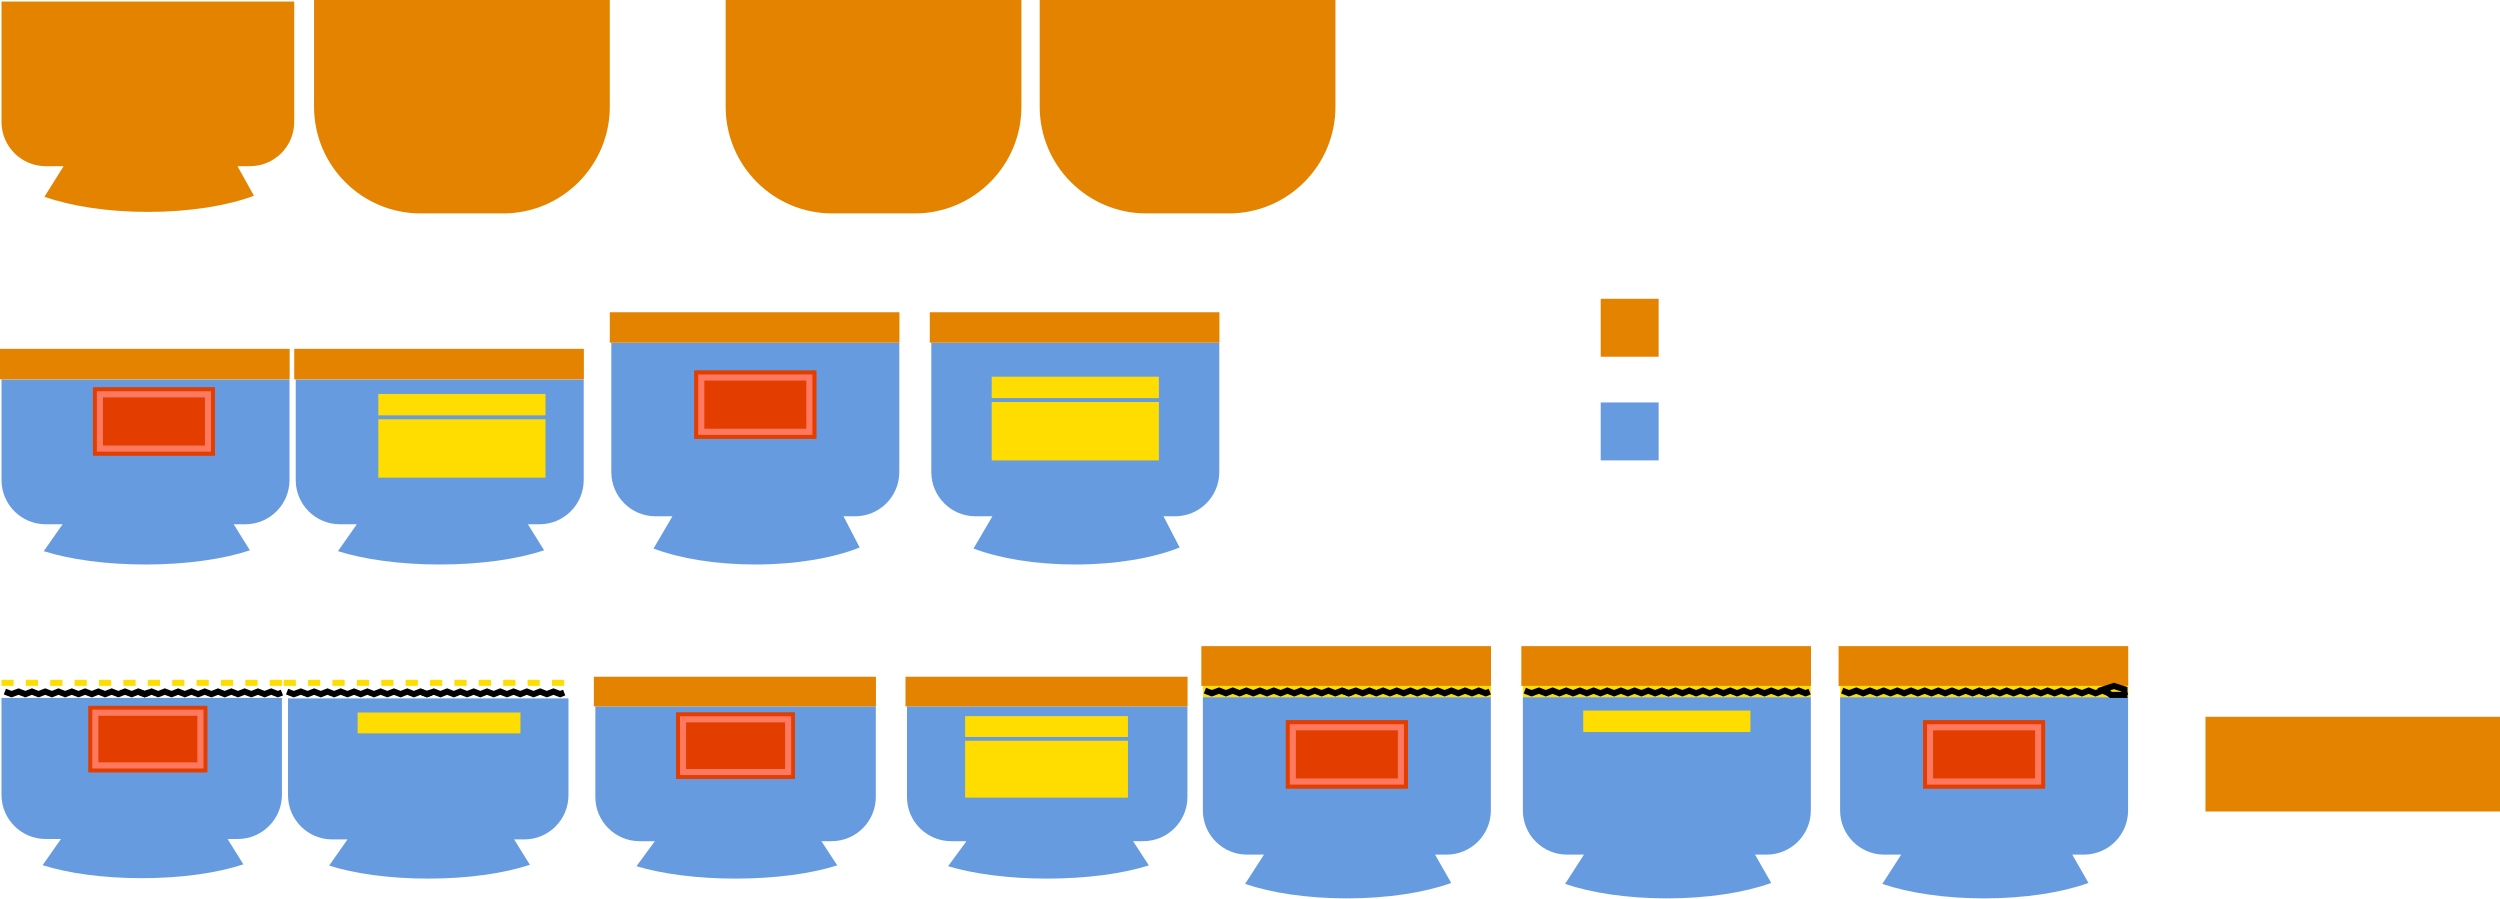
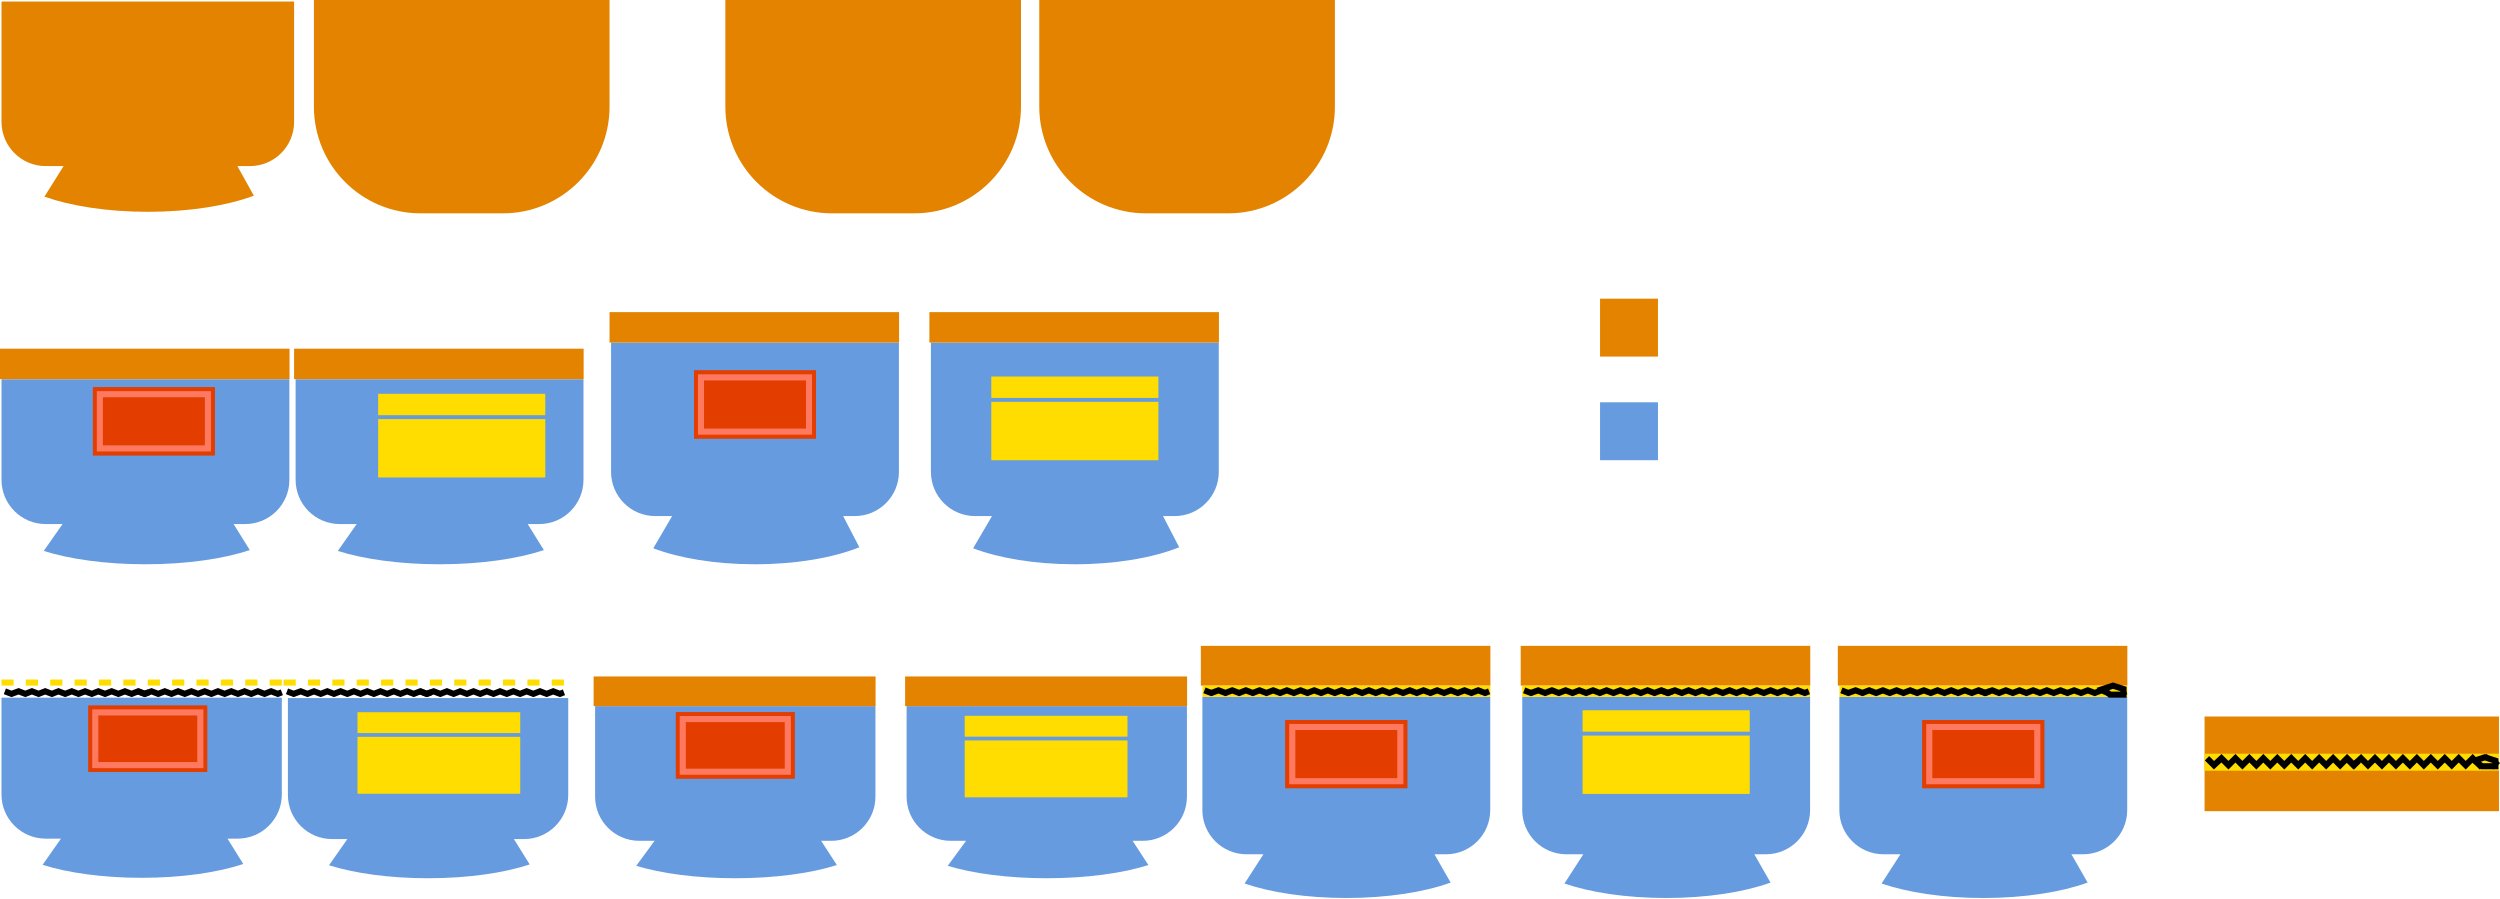
- <svg xmlns="http://www.w3.org/2000/svg" width="819.949" height="294.651" viewBox="0 0 819.949 294.651">
-   <g id="Grupo_1107076" data-name="Grupo 1107076" transform="translate(-390.051 -11293.546)">
-     <path id="Rectángulo_402196" data-name="Rectángulo 402196" d="M0,0H97a0,0,0,0,1,0,0V35A35,35,0,0,1,62,70H35A35,35,0,0,1,0,35V0A0,0,0,0,1,0,0Z" transform="translate(493.051 11293.546)" fill="#e38300" />
-     <path id="Rectángulo_402197" data-name="Rectángulo 402197" d="M0,0H97a0,0,0,0,1,0,0V35A35,35,0,0,1,62,70H35A35,35,0,0,1,0,35V0A0,0,0,0,1,0,0Z" transform="translate(628.051 11293.546)" fill="#e38300" />
-     <path id="Rectángulo_402198" data-name="Rectángulo 402198" d="M0,0H97a0,0,0,0,1,0,0V35A35,35,0,0,1,62,70H35A35,35,0,0,1,0,35V0A0,0,0,0,1,0,0Z" transform="translate(731.051 11293.546)" fill="#e38300" />
-     <path id="Unión_15" data-name="Unión 15" d="M8108.628,11672.527l6.287-10.028h-5.865a14.5,14.5,0,0,1-14.5-14.5v-39.5h96v39.5a14.5,14.5,0,0,1-14.5,14.5h-4.106l5.4,9.712c-8.745,3.259-21.1,5.29-34.8,5.29C8129.307,11677.5,8117.315,11675.6,8108.628,11672.527Z" transform="translate(-7704 -314.454)" fill="#e38300" />
-     <path id="Unión_16" data-name="Unión 16" d="M8108.4,11664.825l6.184-8.82h-5.537a14.5,14.5,0,0,1-14.5-14.5v-33H8189v33a14.5,14.5,0,0,1-14.5,14.5h-3.8l5.313,8.542c-8.6,2.864-20.758,4.654-34.232,4.654C8128.745,11669.2,8116.945,11667.528,8108.4,11664.825Z" transform="translate(-7704 -190.508)" fill="#669bdf" />
-     <path id="Unión_20" data-name="Unión 20" d="M13.489,54.853l6.023-8.59H14.5A14.5,14.5,0,0,1,0,31.763V0H91.983V31.763a14.5,14.5,0,0,1-14.5,14.5H74.158l5.174,8.319c-8.379,2.792-20.218,4.533-33.339,4.533C33.3,59.115,21.811,57.486,13.489,54.853Z" transform="translate(390.538 11522.456)" fill="#669bdf" />
-     <path id="Unión_19" data-name="Unión 19" d="M13.851,67.493l6.185-10.57H14.5A14.5,14.5,0,0,1,0,42.422V0H94.451V42.422a14.5,14.5,0,0,1-14.5,14.5h-3.8l5.313,10.236c-8.6,3.434-20.759,5.577-34.232,5.577C34.195,72.735,22.4,70.732,13.851,67.493Z" transform="translate(590.551 11405.957)" fill="#669bdf" />
-     <path id="Unión_25" data-name="Unión 25" d="M13.851,61.246l6.185-9.592H14.5A14.5,14.5,0,0,1,0,37.154V0H94.451V37.154a14.5,14.5,0,0,1-14.5,14.5h-3.8l5.313,9.289C72.855,64.058,60.7,66,47.227,66,34.195,66,22.4,64.185,13.851,61.246Z" transform="translate(784.568 11522.194)" fill="#669bdf" />
-     <path id="Unión_26" data-name="Unión 26" d="M13.851,61.246l6.185-9.592H14.5A14.5,14.5,0,0,1,0,37.154V0H94.451V37.154a14.5,14.5,0,0,1-14.5,14.5h-3.8l5.313,9.289C72.855,64.058,60.7,66,47.227,66,34.195,66,22.4,64.185,13.851,61.246Z" transform="translate(993.568 11522.194)" fill="#669bdf" />
-     <path id="Unión_22" data-name="Unión 22" d="M13.489,52.4l6.023-8.206H14.5A14.5,14.5,0,0,1,0,29.693V0H91.983V29.693a14.5,14.5,0,0,1-14.5,14.5H74.157l5.174,7.947c-8.379,2.666-20.218,4.33-33.339,4.33C33.3,56.47,21.811,54.914,13.489,52.4Z" transform="translate(585.313 11525.24)" fill="#669bdf" />
-     <path id="Unión_17" data-name="Unión 17" d="M8108.4,11664.825l6.184-8.82h-5.537a14.5,14.5,0,0,1-14.5-14.5v-33H8189v33a14.5,14.5,0,0,1-14.5,14.5h-3.8l5.313,8.542c-8.6,2.864-20.758,4.654-34.232,4.654C8128.745,11669.2,8116.945,11667.528,8108.4,11664.825Z" transform="translate(-7607.502 -190.508)" fill="#669bdf" />
-     <path id="Unión_21" data-name="Unión 21" d="M13.489,54.853l6.023-8.59H14.5A14.5,14.5,0,0,1,0,31.763V0H91.983V31.763a14.5,14.5,0,0,1-14.5,14.5H74.158l5.174,8.319c-8.379,2.792-20.218,4.533-33.339,4.533C33.3,59.115,21.811,57.486,13.489,54.853Z" transform="translate(484.515 11522.596)" fill="#669bdf" />
-     <path id="Unión_18" data-name="Unión 18" d="M13.851,67.493l6.185-10.57H14.5A14.5,14.5,0,0,1,0,42.422V0H94.451V42.422a14.5,14.5,0,0,1-14.5,14.5h-3.8l5.313,10.236c-8.6,3.434-20.759,5.577-34.232,5.577C34.195,72.735,22.4,70.732,13.851,67.493Z" transform="translate(695.5 11405.957)" fill="#669bdf" />
-     <path id="Unión_24" data-name="Unión 24" d="M13.851,61.246l6.185-9.592H14.5A14.5,14.5,0,0,1,0,37.154V0H94.451V37.154a14.5,14.5,0,0,1-14.5,14.5h-3.8l5.313,9.289C72.855,64.058,60.7,66,47.227,66,34.195,66,22.4,64.185,13.851,61.246Z" transform="translate(889.518 11522.194)" fill="#669bdf" />
-     <path id="Unión_23" data-name="Unión 23" d="M13.489,52.4l6.023-8.206H14.5A14.5,14.5,0,0,1,0,29.693V0H91.983V29.693a14.5,14.5,0,0,1-14.5,14.5H74.157l5.174,7.947c-8.379,2.666-20.218,4.33-33.339,4.33C33.3,56.47,21.811,54.914,13.489,52.4Z" transform="translate(687.52 11525.24)" fill="#669bdf" />
-     <rect id="Rectángulo_402202" data-name="Rectángulo 402202" width="95" height="10" transform="translate(390.051 11407.957)" fill="#e38300" />
-     <rect id="Rectángulo_402212" data-name="Rectángulo 402212" width="95" height="10" transform="translate(590.051 11395.957)" fill="#e38300" />
-     <rect id="Rectángulo_402230" data-name="Rectángulo 402230" width="95" height="13.058" transform="translate(784.068 11505.462)" fill="#e38300" />
-     <rect id="Rectángulo_402234" data-name="Rectángulo 402234" width="95" height="13.058" transform="translate(993.068 11505.462)" fill="#e38300" />
-     <rect id="Rectángulo_402223" data-name="Rectángulo 402223" width="92.518" height="9.739" transform="translate(584.826 11515.502)" fill="#e38300" />
-     <rect id="Rectángulo_402206" data-name="Rectángulo 402206" width="95" height="10" transform="translate(486.549 11407.957)" fill="#e38300" />
-     <rect id="Rectángulo_402208" data-name="Rectángulo 402208" width="95" height="10" transform="translate(695 11395.957)" fill="#e38300" />
-     <rect id="Rectángulo_402226" data-name="Rectángulo 402226" width="95" height="13.058" transform="translate(889.018 11505.462)" fill="#e38300" />
-     <rect id="Rectángulo_402224" data-name="Rectángulo 402224" width="92.518" height="9.739" transform="translate(687.033 11515.502)" fill="#e38300" />
-     <rect id="Rectángulo_402101" data-name="Rectángulo 402101" width="96.599" height="31.061" transform="translate(1113.401 11528.643)" fill="#e38300" />
-     <g id="Grupo_1106618" data-name="Grupo 1106618" transform="translate(420.539 11420.603)">
-       <g id="Rectángulo_402022" data-name="Rectángulo 402022" transform="translate(0 0)" fill="#e33d00" stroke="#e33d00" stroke-width="1">
-         <rect width="40.006" height="22.35" stroke="none" />
-         <rect x="0.5" y="0.5" width="39.006" height="21.35" fill="none" />
+ <svg xmlns="http://www.w3.org/2000/svg" width="820.287" height="294.651" viewBox="0 0 820.287 294.651">
+   <g id="Grupo_1107071" data-name="Grupo 1107071" transform="translate(-390.051 -11293.546)">
+     <g id="Grupo_1107069" data-name="Grupo 1107069">
+       <path id="Rectángulo_402196" data-name="Rectángulo 402196" d="M0,0H97a0,0,0,0,1,0,0V35A35,35,0,0,1,62,70H35A35,35,0,0,1,0,35V0A0,0,0,0,1,0,0Z" transform="translate(493.051 11293.546)" fill="#e38300" />
+       <path id="Rectángulo_402197" data-name="Rectángulo 402197" d="M0,0H97a0,0,0,0,1,0,0V35A35,35,0,0,1,62,70H35A35,35,0,0,1,0,35V0A0,0,0,0,1,0,0Z" transform="translate(628.051 11293.546)" fill="#e38300" />
+       <path id="Rectángulo_402198" data-name="Rectángulo 402198" d="M0,0H97a0,0,0,0,1,0,0V35A35,35,0,0,1,62,70H35A35,35,0,0,1,0,35V0A0,0,0,0,1,0,0Z" transform="translate(731.051 11293.546)" fill="#e38300" />
+       <path id="Unión_15" data-name="Unión 15" d="M8108.628,11672.527l6.287-10.028h-5.865a14.5,14.5,0,0,1-14.5-14.5v-39.5h96v39.5a14.5,14.5,0,0,1-14.5,14.5h-4.106l5.4,9.712c-8.745,3.259-21.1,5.29-34.8,5.29C8129.307,11677.5,8117.315,11675.6,8108.628,11672.527Z" transform="translate(-7704 -314.454)" fill="#e38300" />
+       <path id="Unión_16" data-name="Unión 16" d="M8108.4,11664.825l6.184-8.82h-5.537a14.5,14.5,0,0,1-14.5-14.5v-33H8189v33a14.5,14.5,0,0,1-14.5,14.5h-3.8l5.313,8.542c-8.6,2.864-20.758,4.654-34.232,4.654C8128.745,11669.2,8116.945,11667.528,8108.4,11664.825Z" transform="translate(-7704 -190.508)" fill="#669bdf" />
+       <path id="Unión_20" data-name="Unión 20" d="M13.489,54.853l6.023-8.59H14.5A14.5,14.5,0,0,1,0,31.763V0H91.983V31.763a14.5,14.5,0,0,1-14.5,14.5H74.158l5.174,8.319c-8.379,2.792-20.218,4.533-33.339,4.533C33.3,59.115,21.811,57.486,13.489,54.853Z" transform="translate(390.538 11522.456)" fill="#669bdf" />
+       <path id="Unión_19" data-name="Unión 19" d="M13.851,67.493l6.185-10.57H14.5A14.5,14.5,0,0,1,0,42.422V0H94.451V42.422a14.5,14.5,0,0,1-14.5,14.5h-3.8l5.313,10.236c-8.6,3.434-20.759,5.577-34.232,5.577C34.195,72.735,22.4,70.732,13.851,67.493Z" transform="translate(590.551 11405.957)" fill="#669bdf" />
+       <path id="Unión_25" data-name="Unión 25" d="M13.851,61.246l6.185-9.592H14.5A14.5,14.5,0,0,1,0,37.154V0H94.451V37.154a14.5,14.5,0,0,1-14.5,14.5h-3.8l5.313,9.289C72.855,64.058,60.7,66,47.227,66,34.195,66,22.4,64.185,13.851,61.246Z" transform="translate(784.568 11522.194)" fill="#669bdf" />
+       <path id="Unión_26" data-name="Unión 26" d="M13.851,61.246l6.185-9.592H14.5A14.5,14.5,0,0,1,0,37.154V0H94.451V37.154a14.5,14.5,0,0,1-14.5,14.5h-3.8l5.313,9.289C72.855,64.058,60.7,66,47.227,66,34.195,66,22.4,64.185,13.851,61.246Z" transform="translate(993.568 11522.194)" fill="#669bdf" />
+       <path id="Unión_22" data-name="Unión 22" d="M13.489,52.4l6.023-8.206H14.5A14.5,14.5,0,0,1,0,29.693V0H91.983V29.693a14.5,14.5,0,0,1-14.5,14.5H74.157l5.174,7.947c-8.379,2.666-20.218,4.33-33.339,4.33C33.3,56.47,21.811,54.914,13.489,52.4Z" transform="translate(585.313 11525.24)" fill="#669bdf" />
+       <path id="Unión_17" data-name="Unión 17" d="M8108.4,11664.825l6.184-8.82h-5.537a14.5,14.5,0,0,1-14.5-14.5v-33H8189v33a14.5,14.5,0,0,1-14.5,14.5h-3.8l5.313,8.542c-8.6,2.864-20.758,4.654-34.232,4.654C8128.745,11669.2,8116.945,11667.528,8108.4,11664.825Z" transform="translate(-7607.502 -190.508)" fill="#669bdf" />
+       <path id="Unión_21" data-name="Unión 21" d="M13.489,54.853l6.023-8.59H14.5A14.5,14.5,0,0,1,0,31.763V0H91.983V31.763a14.5,14.5,0,0,1-14.5,14.5H74.158l5.174,8.319c-8.379,2.792-20.218,4.533-33.339,4.533C33.3,59.115,21.811,57.486,13.489,54.853Z" transform="translate(484.515 11522.596)" fill="#669bdf" />
+       <path id="Unión_18" data-name="Unión 18" d="M13.851,67.493l6.185-10.57H14.5A14.5,14.5,0,0,1,0,42.422V0H94.451V42.422a14.5,14.5,0,0,1-14.5,14.5h-3.8l5.313,10.236c-8.6,3.434-20.759,5.577-34.232,5.577C34.195,72.735,22.4,70.732,13.851,67.493Z" transform="translate(695.5 11405.957)" fill="#669bdf" />
+       <path id="Unión_24" data-name="Unión 24" d="M13.851,61.246l6.185-9.592H14.5A14.5,14.5,0,0,1,0,37.154V0H94.451V37.154a14.5,14.5,0,0,1-14.5,14.5h-3.8l5.313,9.289C72.855,64.058,60.7,66,47.227,66,34.195,66,22.4,64.185,13.851,61.246Z" transform="translate(889.518 11522.194)" fill="#669bdf" />
+       <path id="Unión_23" data-name="Unión 23" d="M13.489,52.4l6.023-8.206H14.5A14.5,14.5,0,0,1,0,29.693V0H91.983V29.693a14.5,14.5,0,0,1-14.5,14.5H74.157l5.174,7.947c-8.379,2.666-20.218,4.33-33.339,4.33C33.3,56.47,21.811,54.914,13.489,52.4Z" transform="translate(687.52 11525.24)" fill="#669bdf" />
+       <rect id="Rectángulo_402202" data-name="Rectángulo 402202" width="95" height="10" transform="translate(390.051 11407.957)" fill="#e38300" />
+       <rect id="Rectángulo_402212" data-name="Rectángulo 402212" width="95" height="10" transform="translate(590.051 11395.957)" fill="#e38300" />
+       <rect id="Rectángulo_402230" data-name="Rectángulo 402230" width="95" height="13.058" transform="translate(784.068 11505.462)" fill="#e38300" />
+       <rect id="Rectángulo_402234" data-name="Rectángulo 402234" width="95" height="13.058" transform="translate(993.068 11505.462)" fill="#e38300" />
+       <rect id="Rectángulo_402223" data-name="Rectángulo 402223" width="92.518" height="9.739" transform="translate(584.826 11515.502)" fill="#e38300" />
+       <rect id="Rectángulo_402206" data-name="Rectángulo 402206" width="95" height="10" transform="translate(486.549 11407.957)" fill="#e38300" />
+       <rect id="Rectángulo_402208" data-name="Rectángulo 402208" width="95" height="10" transform="translate(695 11395.957)" fill="#e38300" />
+       <rect id="Rectángulo_402226" data-name="Rectángulo 402226" width="95" height="13.058" transform="translate(889.018 11505.462)" fill="#e38300" />
+       <rect id="Rectángulo_402224" data-name="Rectángulo 402224" width="92.518" height="9.739" transform="translate(687.033 11515.502)" fill="#e38300" />
+       <rect id="Rectángulo_402101" data-name="Rectángulo 402101" width="96.599" height="31.061" transform="translate(1113.401 11528.643)" fill="#e38300" />
+       <rect id="Rectángulo_402107" data-name="Rectángulo 402107" width="96.599" height="5.579" transform="translate(1113.401 11540.84)" fill="#fd0" />
+       <g id="Grupo_1106511" data-name="Grupo 1106511" transform="translate(1114.198 11542.337)">
+         <path id="Trazado_891997" data-name="Trazado 891997" d="M-7367.559-8508.528l2.289,2.29,2.456-2.29,2.29,2.29,2.29-2.29,2.29,2.29,2.29-2.29,2.29,2.29,2.29-2.29,2.29,2.29,2.29-2.29,2.29,2.29,2.29-2.29,2.29,2.29,2.29-2.29,2.29,2.29,2.29-2.29,2.29,2.29,2.29-2.29,2.29,2.29,2.29-2.29,2.29,2.29,1.4-1.4" transform="translate(7367.559 8508.528)" fill="none" stroke="#000" stroke-width="2" />
+         <path id="Trazado_891998" data-name="Trazado 891998" d="M-7367.559-8508.528l2.289,2.29,2.456-2.29,2.29,2.29,2.29-2.29,2.29,2.29,2.29-2.29,2.29,2.29,2.29-2.29,2.29,2.29,2.29-2.29,2.29,2.29,2.29-2.29,2.29,2.29,2.29-2.29,2.29,2.29,2.29-2.29,2.29,2.29,2.29-2.29,2.29,2.29,2.29-2.29,2.29,2.29,1.4-1.4" transform="translate(7413.348 8508.528)" fill="none" stroke="#000" stroke-width="2" />
      </g>
-       <g id="Rectángulo_402023" data-name="Rectángulo 402023" transform="translate(1.277 1.277)" fill="#e33d00" stroke="#ff7960" stroke-width="2">
-         <rect width="37.452" height="19.796" stroke="none" />
-         <rect x="1" y="1" width="35.452" height="17.796" fill="none" />
+       <path id="Trazado_892053" data-name="Trazado 892053" d="M-7236.988-8511.694v1.831h-4.438l-2.372-1.831,3.359-1.111,1.775.572Z" transform="translate(8445.802 20054.82)" fill="#fd0" stroke="#000" stroke-width="2" />
+       <g id="Grupo_1106618" data-name="Grupo 1106618" transform="translate(420.539 11420.603)">
+         <g id="Rectángulo_402022" data-name="Rectángulo 402022" transform="translate(0 0)" fill="#e33d00" stroke="#e33d00" stroke-width="1">
+           <rect width="40.006" height="22.35" stroke="none" />
+           <rect x="0.5" y="0.5" width="39.006" height="21.35" fill="none" />
+         </g>
+         <g id="Rectángulo_402023" data-name="Rectángulo 402023" transform="translate(1.277 1.277)" fill="#e33d00" stroke="#ff7960" stroke-width="2">
+           <rect width="37.452" height="19.796" stroke="none" />
+           <rect x="1" y="1" width="35.452" height="17.796" fill="none" />
+         </g>
      </g>
+       <g id="Grupo_1106620" data-name="Grupo 1106620" transform="translate(419.069 11525.063)">
+         <g id="Rectángulo_402022-2" data-name="Rectángulo 402022" transform="translate(0 0)" fill="#e33d00" stroke="#e33d00" stroke-width="1">
+           <rect width="38.961" height="21.766" stroke="none" />
+           <rect x="0.5" y="0.5" width="37.961" height="20.766" fill="none" />
+         </g>
+         <g id="Rectángulo_402023-2" data-name="Rectángulo 402023" transform="translate(1.244 1.244)" fill="#e33d00" stroke="#ff7960" stroke-width="2">
+           <rect width="36.473" height="19.278" stroke="none" />
+           <rect x="1" y="1" width="34.473" height="17.278" fill="none" />
+         </g>
+       </g>
+       <g id="Grupo_1106619" data-name="Grupo 1106619" transform="translate(617.773 11415.091)">
+         <g id="Rectángulo_402022-3" data-name="Rectángulo 402022" transform="translate(0 0)" fill="#e33d00" stroke="#e33d00" stroke-width="1">
+           <rect width="40.006" height="22.35" stroke="none" />
+           <rect x="0.5" y="0.5" width="39.006" height="21.35" fill="none" />
+         </g>
+         <g id="Rectángulo_402023-3" data-name="Rectángulo 402023" transform="translate(1.277 1.277)" fill="#e33d00" stroke="#ff7960" stroke-width="2">
+           <rect width="37.452" height="19.796" stroke="none" />
+           <rect x="1" y="1" width="35.452" height="17.796" fill="none" />
+         </g>
+       </g>
+       <g id="Grupo_1106625" data-name="Grupo 1106625" transform="translate(811.791 11529.803)">
+         <g id="Rectángulo_402022-4" data-name="Rectángulo 402022" transform="translate(0 0)" fill="#e33d00" stroke="#e33d00" stroke-width="1">
+           <rect width="40.006" height="22.35" stroke="none" />
+           <rect x="0.5" y="0.5" width="39.006" height="21.35" fill="none" />
+         </g>
+         <g id="Rectángulo_402023-4" data-name="Rectángulo 402023" transform="translate(1.277 1.277)" fill="#e33d00" stroke="#ff7960" stroke-width="2">
+           <rect width="37.452" height="19.796" stroke="none" />
+           <rect x="1" y="1" width="35.452" height="17.796" fill="none" />
+         </g>
+       </g>
+       <g id="Grupo_1106628" data-name="Grupo 1106628" transform="translate(1020.791 11529.803)">
+         <g id="Rectángulo_402022-5" data-name="Rectángulo 402022" transform="translate(0 0)" fill="#e33d00" stroke="#e33d00" stroke-width="1">
+           <rect width="40.006" height="22.35" stroke="none" />
+           <rect x="0.5" y="0.5" width="39.006" height="21.35" fill="none" />
+         </g>
+         <g id="Rectángulo_402023-5" data-name="Rectángulo 402023" transform="translate(1.277 1.277)" fill="#e33d00" stroke="#ff7960" stroke-width="2">
+           <rect width="37.452" height="19.796" stroke="none" />
+           <rect x="1" y="1" width="35.452" height="17.796" fill="none" />
+         </g>
+       </g>
+       <g id="Grupo_1106621" data-name="Grupo 1106621" transform="translate(611.823 11527.233)">
+         <g id="Rectángulo_402022-6" data-name="Rectángulo 402022" transform="translate(0 0)" fill="#e33d00" stroke="#e33d00" stroke-width="1">
+           <rect width="38.961" height="21.766" stroke="none" />
+           <rect x="0.5" y="0.5" width="37.961" height="20.766" fill="none" />
+         </g>
+         <g id="Rectángulo_402023-6" data-name="Rectángulo 402023" transform="translate(1.244 1.244)" fill="#e33d00" stroke="#ff7960" stroke-width="2">
+           <rect width="36.473" height="19.278" stroke="none" />
+           <rect x="1" y="1" width="34.473" height="17.278" fill="none" />
+         </g>
+       </g>
+       <rect id="Rectángulo_402203" data-name="Rectángulo 402203" width="54.833" height="19.157" transform="translate(514.134 11431.056)" fill="#fd0" />
+       <rect id="Rectángulo_402215" data-name="Rectángulo 402215" width="53.401" height="18.657" transform="translate(507.349 11535.318)" fill="#fd0" />
+       <rect id="Rectángulo_402209" data-name="Rectángulo 402209" width="54.833" height="19.157" transform="translate(715.309 11425.393)" fill="#fd0" />
+       <rect id="Rectángulo_402227" data-name="Rectángulo 402227" width="54.833" height="19.157" transform="translate(909.326 11534.897)" fill="#fd0" />
+       <rect id="Rectángulo_402204" data-name="Rectángulo 402204" width="54.833" height="7.024" transform="translate(514.134 11422.754)" fill="#fd0" />
+       <rect id="Rectángulo_402217" data-name="Rectángulo 402217" width="53.401" height="6.841" transform="translate(507.349 11527.233)" fill="#fd0" />
+       <rect id="Rectángulo_402210" data-name="Rectángulo 402210" width="54.833" height="7.024" transform="translate(715.309 11417.091)" fill="#fd0" />
+       <rect id="Rectángulo_402228" data-name="Rectángulo 402228" width="54.833" height="7.024" transform="translate(909.326 11526.596)" fill="#fd0" />
+       <rect id="Rectángulo_402231" data-name="Rectángulo 402231" width="94.451" height="3.675" transform="translate(889.518 11518.52)" fill="#fd0" />
+       <rect id="Rectángulo_402232" data-name="Rectángulo 402232" width="94.451" height="3.675" transform="translate(784.618 11518.52)" fill="#fd0" />
+       <rect id="Rectángulo_402235" data-name="Rectángulo 402235" width="94.451" height="3.675" transform="translate(993.618 11518.52)" fill="#fd0" />
+       <g id="Grupo_1106624" data-name="Grupo 1106624" transform="translate(0 -16.761)">
+         <rect id="Rectángulo_402219" data-name="Rectángulo 402219" width="53.401" height="18.657" transform="translate(706.591 11553.258)" fill="#fd0" />
+         <rect id="Rectángulo_402220" data-name="Rectángulo 402220" width="53.401" height="6.841" transform="translate(706.591 11545.174)" fill="#fd0" />
+       </g>
+       <g id="Grupo_1106622" data-name="Grupo 1106622" transform="translate(391.646 11520.371)">
+         <path id="Trazado_892123" data-name="Trazado 892123" d="M-7367.559-8508.525l2.18.84,2.338-.84,2.181.84,2.181-.84,2.18.84,2.181-.84,2.18.84,2.181-.84,2.18.84,2.18-.84,2.18.84,2.18-.84,2.18.84,2.181-.84,2.18.84,2.181-.84,2.18.84,2.181-.84,2.18.84,2.18-.84,2.18.84,1.331-.513" transform="translate(7367.558 8508.525)" fill="none" stroke="#000" stroke-width="2" />
+         <path id="Trazado_892124" data-name="Trazado 892124" d="M-7367.559-8508.525l2.18.84,2.338-.84,2.181.84,2.181-.84,2.18.84,2.181-.84,2.18.84,2.181-.84,2.18.84,2.18-.84,2.18.84,2.18-.84,2.18.84,2.181-.84,2.18.84,2.181-.84,2.18.84,2.181-.84,2.18.84,2.18-.84,2.18.84,1.331-.513" transform="translate(7411.16 8508.525)" fill="none" stroke="#000" stroke-width="2" />
+       </g>
+       <g id="Grupo_1106623" data-name="Grupo 1106623" transform="translate(484.214 11520.371)">
+         <path id="Trazado_892123-2" data-name="Trazado 892123" d="M-7367.559-8508.525l2.18.84,2.338-.84,2.181.84,2.181-.84,2.18.84,2.181-.84,2.18.84,2.181-.84,2.18.84,2.18-.84,2.18.84,2.18-.84,2.18.84,2.181-.84,2.18.84,2.181-.84,2.18.84,2.181-.84,2.18.84,2.18-.84,2.18.84,1.331-.513" transform="translate(7367.558 8508.525)" fill="none" stroke="#000" stroke-width="2" />
+         <path id="Trazado_892124-2" data-name="Trazado 892124" d="M-7367.559-8508.525l2.18.84,2.338-.84,2.181.84,2.181-.84,2.18.84,2.181-.84,2.18.84,2.181-.84,2.18.84,2.18-.84,2.18.84,2.18-.84,2.18.84,2.181-.84,2.18.84,2.181-.84,2.18.84,2.181-.84,2.18.84,2.18-.84,2.18.84,1.331-.513" transform="translate(7411.16 8508.525)" fill="none" stroke="#000" stroke-width="2" />
+       </g>
+       <g id="Grupo_1106626" data-name="Grupo 1106626" transform="translate(890.144 11520.054)">
+         <path id="Trazado_892123-3" data-name="Trazado 892123" d="M-7367.558-8508.525l2.241.863,2.4-.863,2.242.863,2.242-.863,2.241.863,2.242-.863,2.241.863,2.242-.863,2.241.863,2.242-.863,2.242.863,2.242-.863,2.241.863,2.242-.863,2.241.863,2.242-.863,2.241.863,2.242-.863,2.241.863,2.242-.863,2.241.863,1.369-.526" transform="translate(7367.558 8508.525)" fill="none" stroke="#000" stroke-width="2" />
+         <path id="Trazado_892124-3" data-name="Trazado 892124" d="M-7367.558-8508.525l2.241.863,2.4-.863,2.242.863,2.242-.863,2.241.863,2.242-.863,2.241.863,2.242-.863,2.241.863,2.242-.863,2.242.863,2.242-.863,2.241.863,2.242-.863,2.241.863,2.242-.863,2.241.863,2.242-.863,2.241.863,2.242-.863,2.241.863,1.369-.526" transform="translate(7412.387 8508.525)" fill="none" stroke="#000" stroke-width="2" />
+       </g>
+       <g id="Grupo_1106627" data-name="Grupo 1106627" transform="translate(785.244 11520.054)">
+         <path id="Trazado_892123-4" data-name="Trazado 892123" d="M-7367.558-8508.525l2.241.863,2.4-.863,2.242.863,2.242-.863,2.241.863,2.242-.863,2.241.863,2.242-.863,2.241.863,2.242-.863,2.242.863,2.242-.863,2.241.863,2.242-.863,2.241.863,2.242-.863,2.241.863,2.242-.863,2.241.863,2.242-.863,2.241.863,1.369-.526" transform="translate(7367.558 8508.525)" fill="none" stroke="#000" stroke-width="2" />
+         <path id="Trazado_892124-4" data-name="Trazado 892124" d="M-7367.558-8508.525l2.241.863,2.4-.863,2.242.863,2.242-.863,2.241.863,2.242-.863,2.241.863,2.242-.863,2.241.863,2.242-.863,2.242.863,2.242-.863,2.241.863,2.242-.863,2.241.863,2.242-.863,2.241.863,2.242-.863,2.241.863,2.242-.863,2.241.863,1.369-.526" transform="translate(7412.387 8508.525)" fill="none" stroke="#000" stroke-width="2" />
+       </g>
+       <g id="Grupo_1106629" data-name="Grupo 1106629" transform="translate(994.244 11520.054)">
+         <path id="Trazado_892123-5" data-name="Trazado 892123" d="M-7367.558-8508.525l2.241.863,2.4-.863,2.242.863,2.242-.863,2.241.863,2.242-.863,2.241.863,2.242-.863,2.241.863,2.242-.863,2.242.863,2.242-.863,2.241.863,2.242-.863,2.241.863,2.242-.863,2.241.863,2.242-.863,2.241.863,2.242-.863,2.241.863,1.369-.526" transform="translate(7367.558 8508.525)" fill="none" stroke="#000" stroke-width="2" />
+         <path id="Trazado_892124-5" data-name="Trazado 892124" d="M-7367.558-8508.525l2.241.863,2.4-.863,2.242.863,2.242-.863,2.241.863,2.242-.863,2.241.863,2.242-.863,2.241.863,2.242-.863,2.242.863,2.242-.863,2.241.863,2.242-.863,2.241.863,2.242-.863,2.241.863,2.242-.863,2.241.863,2.242-.863,2.241.863,1.369-.526" transform="translate(7412.387 8508.525)" fill="none" stroke="#000" stroke-width="2" />
+       </g>
+       <path id="Trazado_892167" data-name="Trazado 892167" d="M0,0H91.983" transform="translate(482.521 11517.501) rotate(180)" fill="none" stroke="#fd0" stroke-width="2" stroke-dasharray="4" />
+       <path id="Trazado_892168" data-name="Trazado 892168" d="M0,0H91.983" transform="translate(575.088 11517.501) rotate(180)" fill="none" stroke="#fd0" stroke-width="2" stroke-dasharray="4" />
+       <rect id="Rectángulo_402236" data-name="Rectángulo 402236" width="19" height="19" transform="translate(915.051 11391.546)" fill="#e38300" />
+       <rect id="Rectángulo_402237" data-name="Rectángulo 402237" width="19" height="19" transform="translate(915.051 11425.546)" fill="#669bdf" />
+       <path id="Trazado_892172" data-name="Trazado 892172" d="M-7236.988-8511.694v1.831h-4.438l-2.372-1.831,3.359-1.111,1.775.572Z" transform="translate(8323.802 20031.324)" fill="#fd0" stroke="#000" stroke-width="2" />
    </g>
-     <g id="Grupo_1106620" data-name="Grupo 1106620" transform="translate(419.069 11525.063)">
-       <g id="Rectángulo_402022-2" data-name="Rectángulo 402022" transform="translate(0 0)" fill="#e33d00" stroke="#e33d00" stroke-width="1">
-         <rect width="38.961" height="21.766" stroke="none" />
-         <rect x="0.5" y="0.5" width="37.961" height="20.766" fill="none" />
-       </g>
-       <g id="Rectángulo_402023-2" data-name="Rectángulo 402023" transform="translate(1.244 1.244)" fill="#e33d00" stroke="#ff7960" stroke-width="2">
-         <rect width="36.473" height="19.278" stroke="none" />
-         <rect x="1" y="1" width="34.473" height="17.278" fill="none" />
-       </g>
-     </g>
-     <g id="Grupo_1106619" data-name="Grupo 1106619" transform="translate(617.773 11415.091)">
-       <g id="Rectángulo_402022-3" data-name="Rectángulo 402022" transform="translate(0 0)" fill="#e33d00" stroke="#e33d00" stroke-width="1">
-         <rect width="40.006" height="22.35" stroke="none" />
-         <rect x="0.5" y="0.5" width="39.006" height="21.35" fill="none" />
-       </g>
-       <g id="Rectángulo_402023-3" data-name="Rectángulo 402023" transform="translate(1.277 1.277)" fill="#e33d00" stroke="#ff7960" stroke-width="2">
-         <rect width="37.452" height="19.796" stroke="none" />
-         <rect x="1" y="1" width="35.452" height="17.796" fill="none" />
-       </g>
-     </g>
-     <g id="Grupo_1106625" data-name="Grupo 1106625" transform="translate(811.791 11529.803)">
-       <g id="Rectángulo_402022-4" data-name="Rectángulo 402022" transform="translate(0 0)" fill="#e33d00" stroke="#e33d00" stroke-width="1">
-         <rect width="40.006" height="22.35" stroke="none" />
-         <rect x="0.5" y="0.5" width="39.006" height="21.35" fill="none" />
-       </g>
-       <g id="Rectángulo_402023-4" data-name="Rectángulo 402023" transform="translate(1.277 1.277)" fill="#e33d00" stroke="#ff7960" stroke-width="2">
-         <rect width="37.452" height="19.796" stroke="none" />
-         <rect x="1" y="1" width="35.452" height="17.796" fill="none" />
-       </g>
-     </g>
-     <g id="Grupo_1106628" data-name="Grupo 1106628" transform="translate(1020.791 11529.803)">
-       <g id="Rectángulo_402022-5" data-name="Rectángulo 402022" transform="translate(0 0)" fill="#e33d00" stroke="#e33d00" stroke-width="1">
-         <rect width="40.006" height="22.35" stroke="none" />
-         <rect x="0.5" y="0.5" width="39.006" height="21.35" fill="none" />
-       </g>
-       <g id="Rectángulo_402023-5" data-name="Rectángulo 402023" transform="translate(1.277 1.277)" fill="#e33d00" stroke="#ff7960" stroke-width="2">
-         <rect width="37.452" height="19.796" stroke="none" />
-         <rect x="1" y="1" width="35.452" height="17.796" fill="none" />
-       </g>
-     </g>
-     <g id="Grupo_1106621" data-name="Grupo 1106621" transform="translate(611.823 11527.233)">
-       <g id="Rectángulo_402022-6" data-name="Rectángulo 402022" transform="translate(0 0)" fill="#e33d00" stroke="#e33d00" stroke-width="1">
-         <rect width="38.961" height="21.766" stroke="none" />
-         <rect x="0.5" y="0.5" width="37.961" height="20.766" fill="none" />
-       </g>
-       <g id="Rectángulo_402023-6" data-name="Rectángulo 402023" transform="translate(1.244 1.244)" fill="#e33d00" stroke="#ff7960" stroke-width="2">
-         <rect width="36.473" height="19.278" stroke="none" />
-         <rect x="1" y="1" width="34.473" height="17.278" fill="none" />
-       </g>
-     </g>
-     <rect id="Rectángulo_402203" data-name="Rectángulo 402203" width="54.833" height="19.157" transform="translate(514.134 11431.056)" fill="#fd0" />
-     <rect id="Rectángulo_402209" data-name="Rectángulo 402209" width="54.833" height="19.157" transform="translate(715.309 11425.393)" fill="#fd0" />
-     <rect id="Rectángulo_402204" data-name="Rectángulo 402204" width="54.833" height="7.024" transform="translate(514.134 11422.754)" fill="#fd0" />
-     <rect id="Rectángulo_402217" data-name="Rectángulo 402217" width="53.401" height="6.841" transform="translate(507.349 11527.233)" fill="#fd0" />
-     <rect id="Rectángulo_402210" data-name="Rectángulo 402210" width="54.833" height="7.024" transform="translate(715.309 11417.091)" fill="#fd0" />
-     <rect id="Rectángulo_402228" data-name="Rectángulo 402228" width="54.833" height="7.024" transform="translate(909.326 11526.596)" fill="#fd0" />
-     <rect id="Rectángulo_402231" data-name="Rectángulo 402231" width="94.451" height="3.675" transform="translate(889.518 11518.52)" fill="#fd0" />
-     <rect id="Rectángulo_402232" data-name="Rectángulo 402232" width="94.451" height="3.675" transform="translate(784.618 11518.52)" fill="#fd0" />
-     <rect id="Rectángulo_402235" data-name="Rectángulo 402235" width="94.451" height="3.675" transform="translate(993.618 11518.52)" fill="#fd0" />
-     <g id="Grupo_1106624" data-name="Grupo 1106624" transform="translate(0 -16.761)">
-       <rect id="Rectángulo_402219" data-name="Rectángulo 402219" width="53.401" height="18.657" transform="translate(706.591 11553.258)" fill="#fd0" />
-       <rect id="Rectángulo_402220" data-name="Rectángulo 402220" width="53.401" height="6.841" transform="translate(706.591 11545.174)" fill="#fd0" />
-     </g>
-     <g id="Grupo_1106622" data-name="Grupo 1106622" transform="translate(391.646 11520.371)">
-       <path id="Trazado_892123" data-name="Trazado 892123" d="M-7367.559-8508.525l2.18.84,2.338-.84,2.181.84,2.181-.84,2.18.84,2.181-.84,2.18.84,2.181-.84,2.18.84,2.18-.84,2.18.84,2.18-.84,2.18.84,2.181-.84,2.18.84,2.181-.84,2.18.84,2.181-.84,2.18.84,2.18-.84,2.18.84,1.331-.513" transform="translate(7367.558 8508.525)" fill="none" stroke="#000" stroke-width="2" />
-       <path id="Trazado_892124" data-name="Trazado 892124" d="M-7367.559-8508.525l2.18.84,2.338-.84,2.181.84,2.181-.84,2.18.84,2.181-.84,2.18.84,2.181-.84,2.18.84,2.18-.84,2.18.84,2.18-.84,2.18.84,2.181-.84,2.18.84,2.181-.84,2.18.84,2.181-.84,2.18.84,2.18-.84,2.18.84,1.331-.513" transform="translate(7411.16 8508.525)" fill="none" stroke="#000" stroke-width="2" />
-     </g>
-     <g id="Grupo_1106623" data-name="Grupo 1106623" transform="translate(484.214 11520.371)">
-       <path id="Trazado_892123-2" data-name="Trazado 892123" d="M-7367.559-8508.525l2.18.84,2.338-.84,2.181.84,2.181-.84,2.18.84,2.181-.84,2.18.84,2.181-.84,2.18.84,2.18-.84,2.18.84,2.18-.84,2.18.84,2.181-.84,2.18.84,2.181-.84,2.18.84,2.181-.84,2.18.84,2.18-.84,2.18.84,1.331-.513" transform="translate(7367.558 8508.525)" fill="none" stroke="#000" stroke-width="2" />
-       <path id="Trazado_892124-2" data-name="Trazado 892124" d="M-7367.559-8508.525l2.18.84,2.338-.84,2.181.84,2.181-.84,2.18.84,2.181-.84,2.18.84,2.181-.84,2.18.84,2.18-.84,2.18.84,2.18-.84,2.18.84,2.181-.84,2.18.84,2.181-.84,2.18.84,2.181-.84,2.18.84,2.18-.84,2.18.84,1.331-.513" transform="translate(7411.16 8508.525)" fill="none" stroke="#000" stroke-width="2" />
-     </g>
-     <g id="Grupo_1106626" data-name="Grupo 1106626" transform="translate(890.144 11520.054)">
-       <path id="Trazado_892123-3" data-name="Trazado 892123" d="M-7367.558-8508.525l2.241.863,2.4-.863,2.242.863,2.242-.863,2.241.863,2.242-.863,2.241.863,2.242-.863,2.241.863,2.242-.863,2.242.863,2.242-.863,2.241.863,2.242-.863,2.241.863,2.242-.863,2.241.863,2.242-.863,2.241.863,2.242-.863,2.241.863,1.369-.526" transform="translate(7367.558 8508.525)" fill="none" stroke="#000" stroke-width="2" />
-       <path id="Trazado_892124-3" data-name="Trazado 892124" d="M-7367.558-8508.525l2.241.863,2.4-.863,2.242.863,2.242-.863,2.241.863,2.242-.863,2.241.863,2.242-.863,2.241.863,2.242-.863,2.242.863,2.242-.863,2.241.863,2.242-.863,2.241.863,2.242-.863,2.241.863,2.242-.863,2.241.863,2.242-.863,2.241.863,1.369-.526" transform="translate(7412.387 8508.525)" fill="none" stroke="#000" stroke-width="2" />
-     </g>
-     <g id="Grupo_1106627" data-name="Grupo 1106627" transform="translate(785.244 11520.054)">
-       <path id="Trazado_892123-4" data-name="Trazado 892123" d="M-7367.558-8508.525l2.241.863,2.4-.863,2.242.863,2.242-.863,2.241.863,2.242-.863,2.241.863,2.242-.863,2.241.863,2.242-.863,2.242.863,2.242-.863,2.241.863,2.242-.863,2.241.863,2.242-.863,2.241.863,2.242-.863,2.241.863,2.242-.863,2.241.863,1.369-.526" transform="translate(7367.558 8508.525)" fill="none" stroke="#000" stroke-width="2" />
-       <path id="Trazado_892124-4" data-name="Trazado 892124" d="M-7367.558-8508.525l2.241.863,2.4-.863,2.242.863,2.242-.863,2.241.863,2.242-.863,2.241.863,2.242-.863,2.241.863,2.242-.863,2.242.863,2.242-.863,2.241.863,2.242-.863,2.241.863,2.242-.863,2.241.863,2.242-.863,2.241.863,2.242-.863,2.241.863,1.369-.526" transform="translate(7412.387 8508.525)" fill="none" stroke="#000" stroke-width="2" />
-     </g>
-     <g id="Grupo_1106629" data-name="Grupo 1106629" transform="translate(994.244 11520.054)">
-       <path id="Trazado_892123-5" data-name="Trazado 892123" d="M-7367.558-8508.525l2.241.863,2.4-.863,2.242.863,2.242-.863,2.241.863,2.242-.863,2.241.863,2.242-.863,2.241.863,2.242-.863,2.242.863,2.242-.863,2.241.863,2.242-.863,2.241.863,2.242-.863,2.241.863,2.242-.863,2.241.863,2.242-.863,2.241.863,1.369-.526" transform="translate(7367.558 8508.525)" fill="none" stroke="#000" stroke-width="2" />
-       <path id="Trazado_892124-5" data-name="Trazado 892124" d="M-7367.558-8508.525l2.241.863,2.4-.863,2.242.863,2.242-.863,2.241.863,2.242-.863,2.241.863,2.242-.863,2.241.863,2.242-.863,2.242.863,2.242-.863,2.241.863,2.242-.863,2.241.863,2.242-.863,2.241.863,2.242-.863,2.241.863,2.242-.863,2.241.863,1.369-.526" transform="translate(7412.387 8508.525)" fill="none" stroke="#000" stroke-width="2" />
-     </g>
-     <path id="Trazado_892167" data-name="Trazado 892167" d="M0,0H91.983" transform="translate(482.521 11517.501) rotate(180)" fill="none" stroke="#fd0" stroke-width="2" stroke-dasharray="4" />
-     <path id="Trazado_892168" data-name="Trazado 892168" d="M0,0H91.983" transform="translate(575.088 11517.501) rotate(180)" fill="none" stroke="#fd0" stroke-width="2" stroke-dasharray="4" />
-     <rect id="Rectángulo_402236" data-name="Rectángulo 402236" width="19" height="19" transform="translate(915.051 11391.546)" fill="#e38300" />
-     <rect id="Rectángulo_402237" data-name="Rectángulo 402237" width="19" height="19" transform="translate(915.051 11425.546)" fill="#669bdf" />
-     <path id="Trazado_892172" data-name="Trazado 892172" d="M-7236.988-8511.694v1.831h-4.438l-2.372-1.831,3.359-1.111,1.775.572Z" transform="translate(8323.802 20031.324)" fill="#fd0" stroke="#000" stroke-width="2" />
  </g>
</svg>
